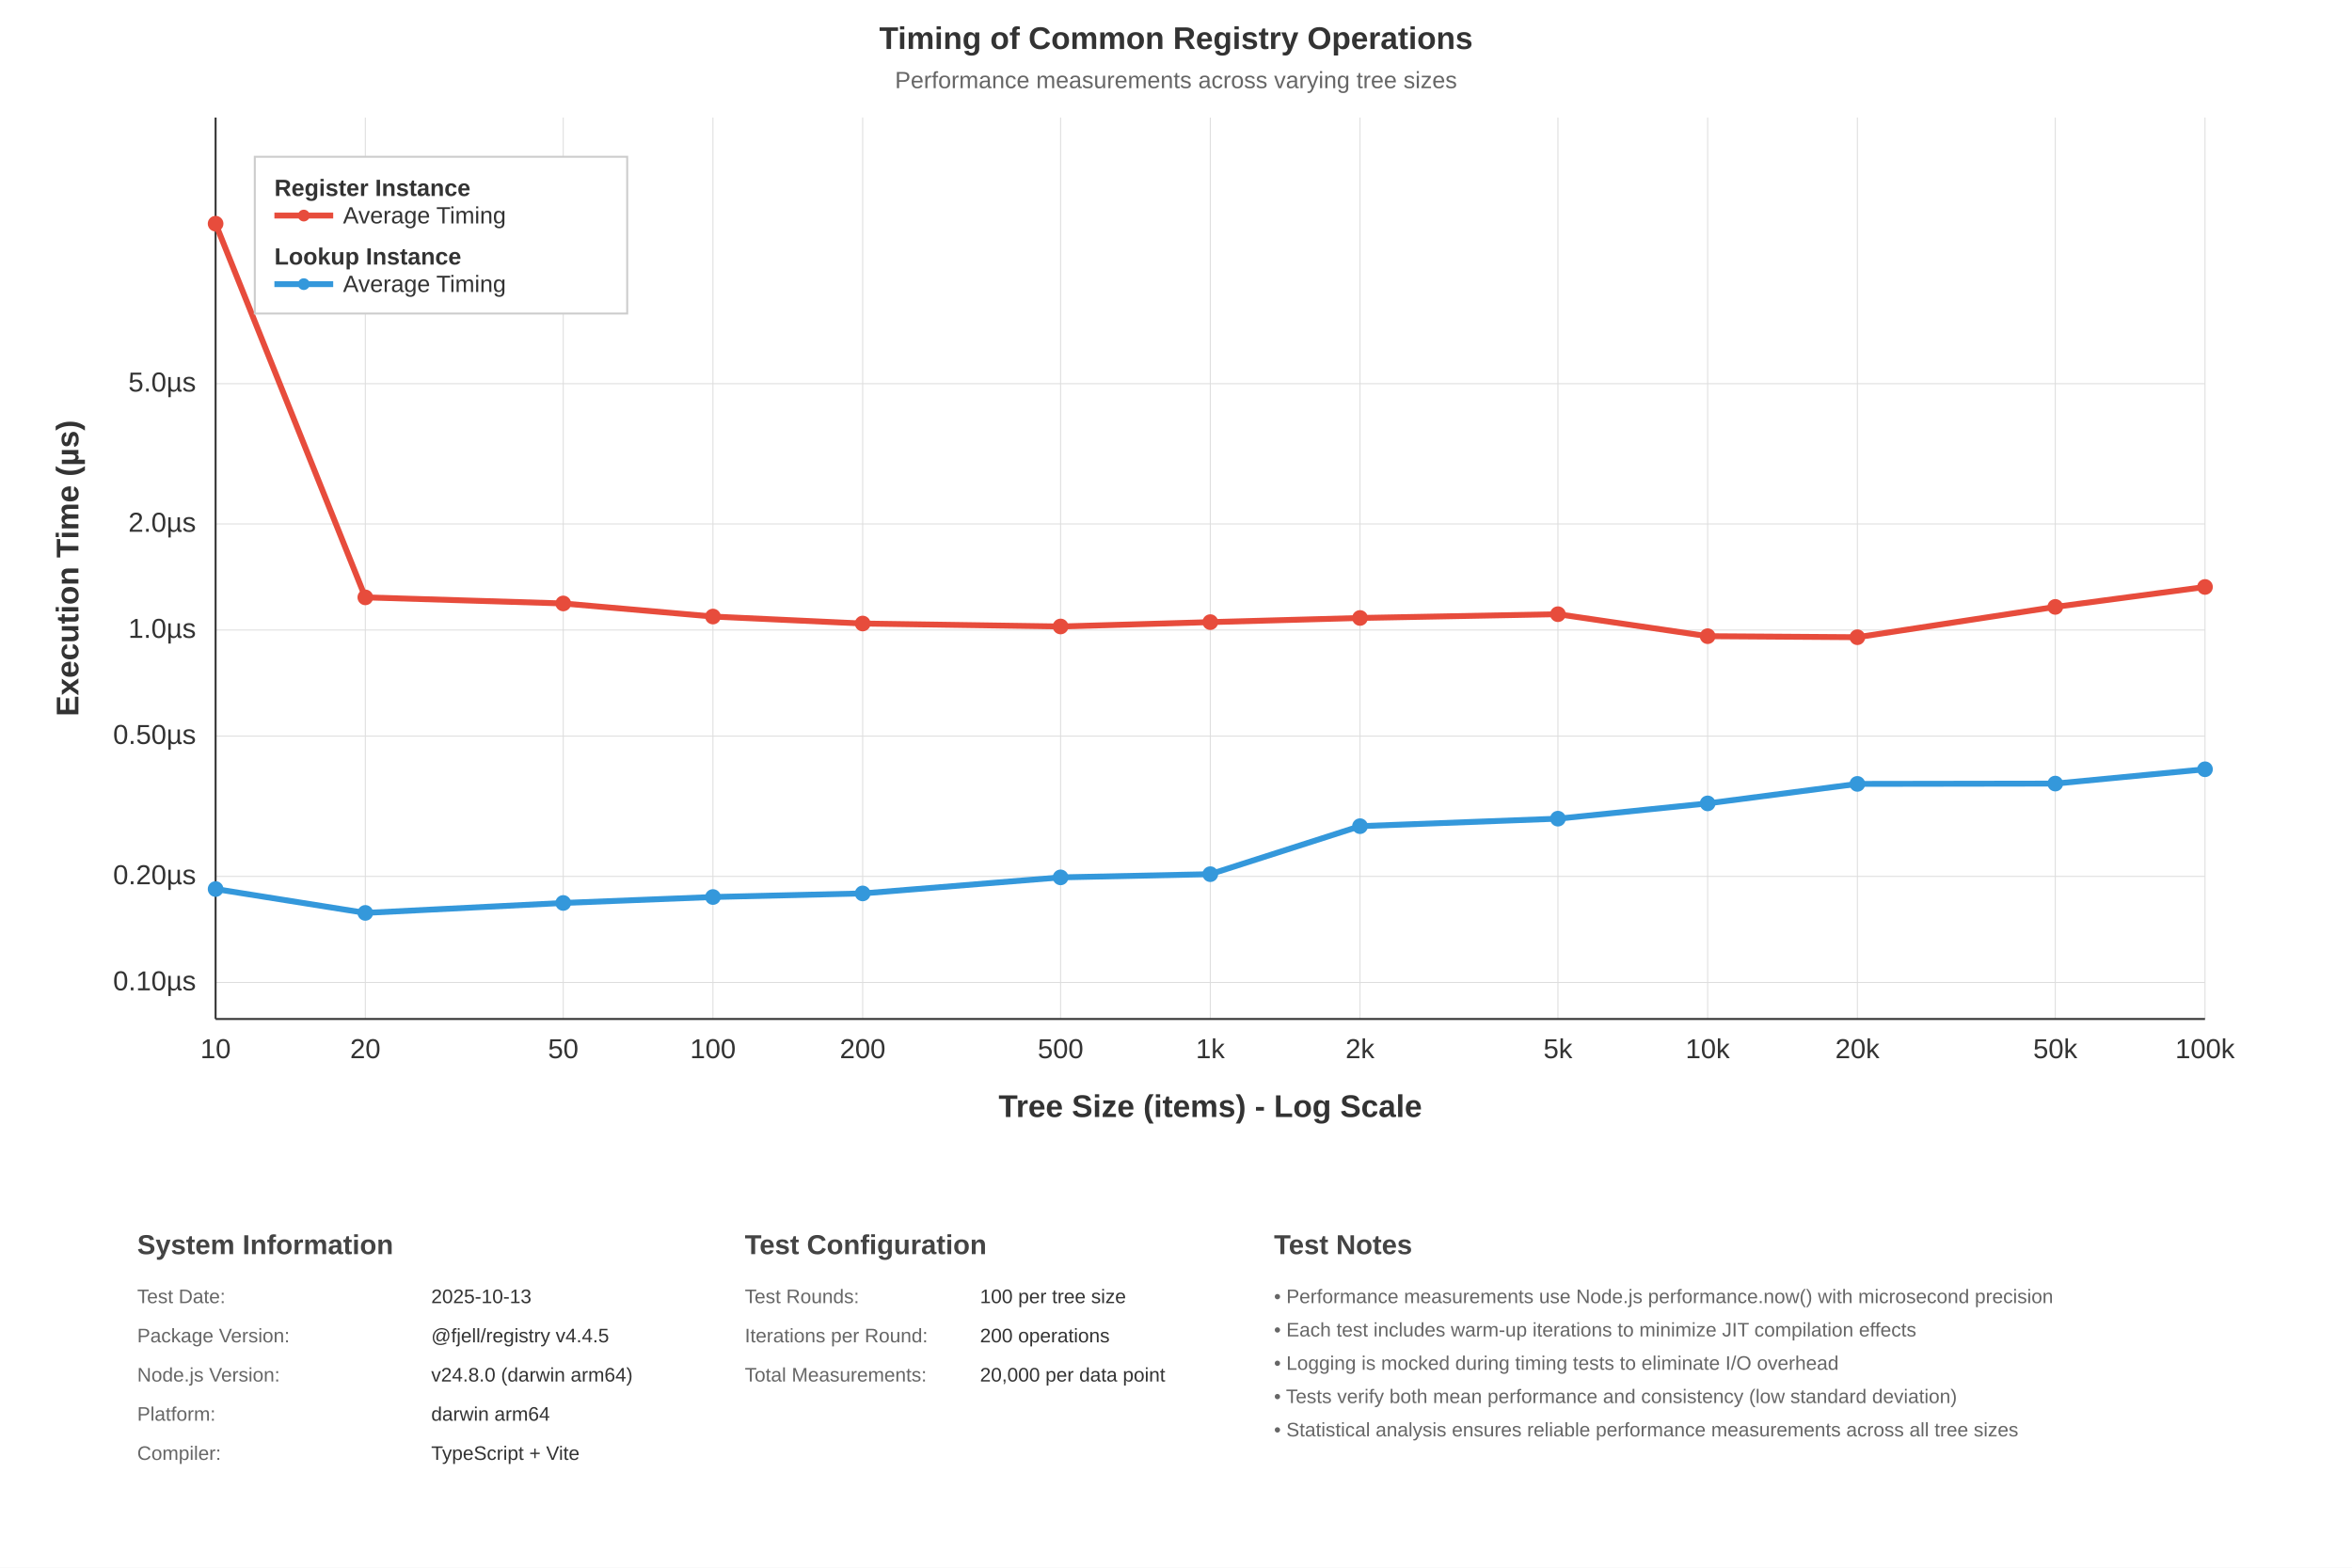
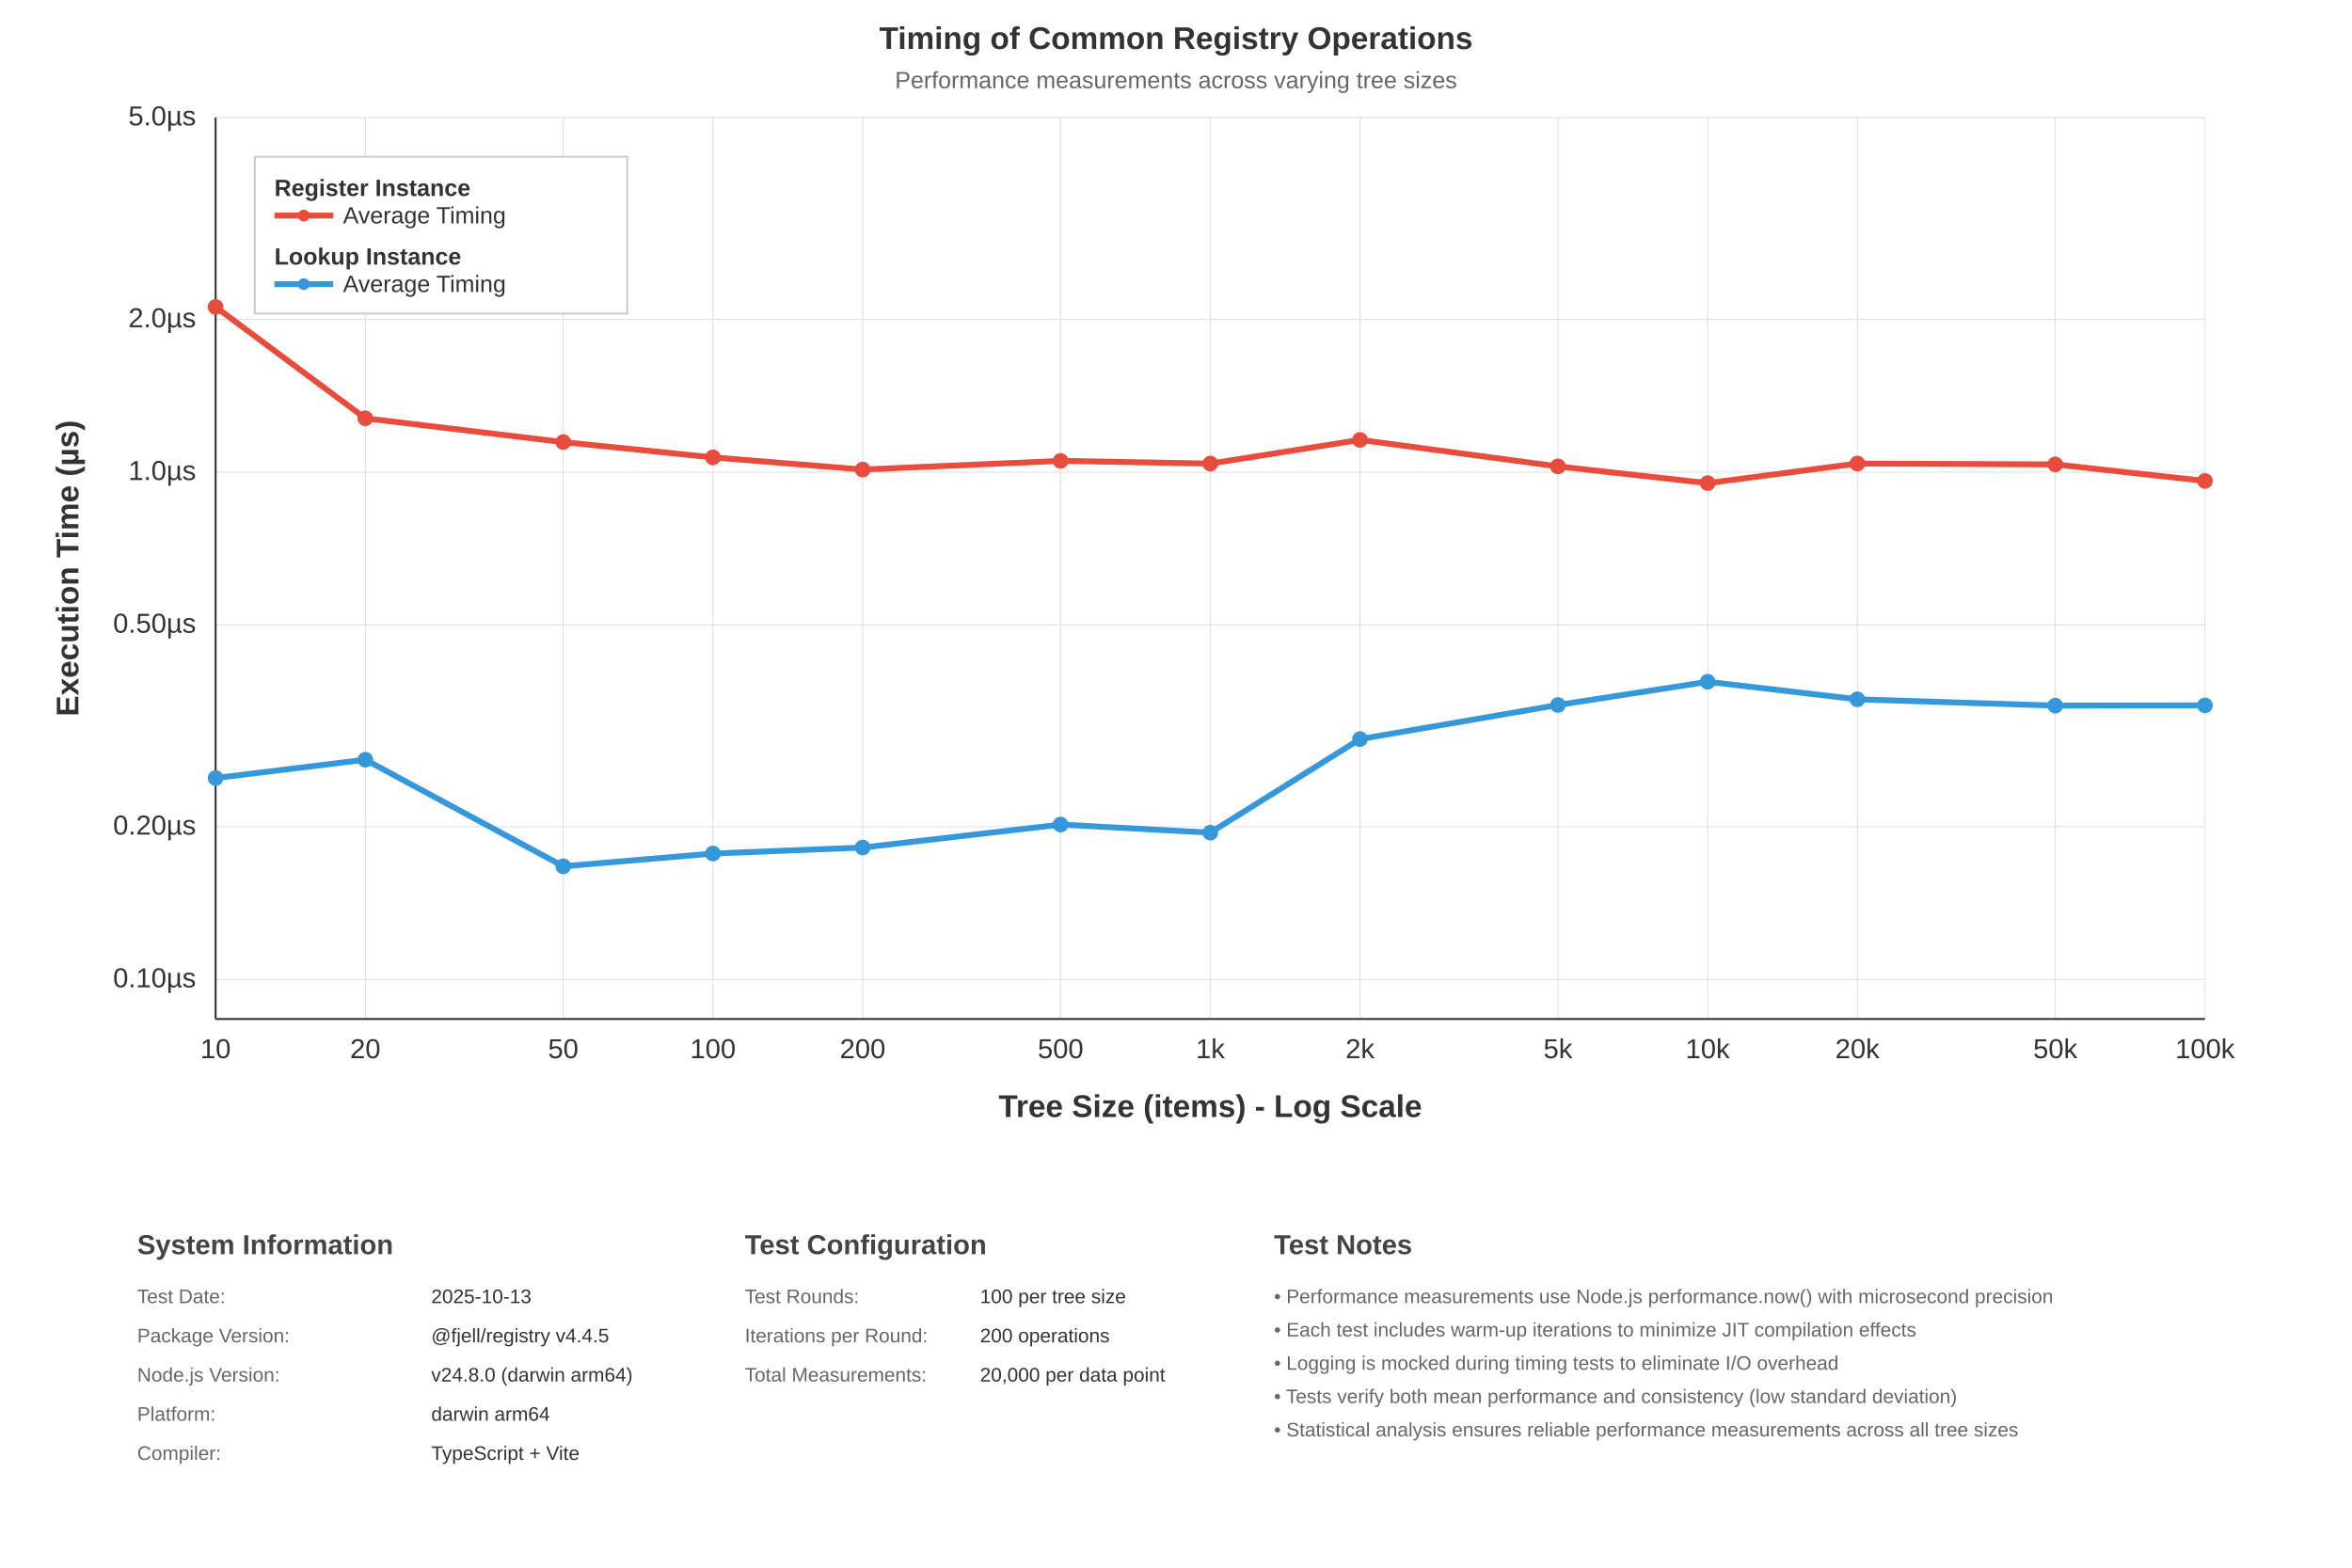
<svg xmlns="http://www.w3.org/2000/svg" width="1200" height="800">
  <style>
    .axis { stroke: #333; stroke-width: 1; }
    .grid { stroke: #ddd; stroke-width: 0.5; }
    .label { font-family: Arial, sans-serif; font-size: 14px; fill: #333; }
    .title { font-family: Arial, sans-serif; font-size: 16px; font-weight: bold; fill: #333; }
    .subtitle { font-family: Arial, sans-serif; font-size: 12px; fill: #666; }
    .register-mean { stroke: #e74c3c; stroke-width: 3; fill: none; }
    .lookup-mean { stroke: #3498db; stroke-width: 3; fill: none; }
    .register-band { fill: rgba(231, 76, 60, 0.2); stroke: #e74c3c; stroke-width: 1; }
    .lookup-band { fill: rgba(52, 152, 219, 0.2); stroke: #3498db; stroke-width: 1; }
    .register-dot { fill: #e74c3c; }
    .lookup-dot { fill: #3498db; }
    .legend { font-family: Arial, sans-serif; font-size: 12px; fill: #333; }
    .axis-title { font-family: Arial, sans-serif; font-size: 16px; font-weight: bold; fill: #333; }
    .metadata-title { font-family: Arial, sans-serif; font-size: 14px; font-weight: bold; fill: #333; }
    .metadata-section { font-family: Arial, sans-serif; font-size: 14px; font-weight: bold; fill: #444; }
    .metadata-label { font-family: Arial, sans-serif; font-size: 10px; fill: #666; }
    .metadata-value { font-family: Arial, sans-serif; font-size: 10px; fill: #333; }
  </style>
  <rect width="1200" height="800" fill="white" />
  <text x="600" y="25" text-anchor="middle" class="title">Timing of Common Registry Operations</text>
  <text x="600" y="45" text-anchor="middle" class="subtitle">Performance measurements across varying tree sizes</text>
  <g transform="translate(110,60)">
-     <line x1="0" y1="441.364" x2="1015" y2="441.364" class="grid" />
-     <text x="-10" y="445.364" text-anchor="end" class="label">0.10µs</text>
-     <line x1="0" y1="387.223" x2="1015" y2="387.223" class="grid" />
-     <text x="-10" y="391.223" text-anchor="end" class="label">0.20µs</text>
-     <line x1="0" y1="315.652" x2="1015" y2="315.652" class="grid" />
-     <text x="-10" y="319.652" text-anchor="end" class="label">0.50µs</text>
-     <line x1="0" y1="261.51" x2="1015" y2="261.51" class="grid" />
-     <text x="-10" y="265.51" text-anchor="end" class="label">1.0µs</text>
-     <line x1="0" y1="207.369" x2="1015" y2="207.369" class="grid" />
-     <text x="-10" y="211.369" text-anchor="end" class="label">2.0µs</text>
-     <line x1="0" y1="135.798" x2="1015" y2="135.798" class="grid" />
-     <text x="-10" y="139.798" text-anchor="end" class="label">5.0µs</text>
+     <line x1="0" y1="439.83" x2="1015" y2="439.83" class="grid" />
+     <text x="-10" y="443.83" text-anchor="end" class="label">0.10µs</text>
+     <line x1="0" y1="361.9" x2="1015" y2="361.9" class="grid" />
+     <text x="-10" y="365.9" text-anchor="end" class="label">0.20µs</text>
+     <line x1="0" y1="258.881" x2="1015" y2="258.881" class="grid" />
+     <text x="-10" y="262.881" text-anchor="end" class="label">0.50µs</text>
+     <line x1="0" y1="180.95" x2="1015" y2="180.95" class="grid" />
+     <text x="-10" y="184.95" text-anchor="end" class="label">1.0µs</text>
+     <line x1="0" y1="103.019" x2="1015" y2="103.019" class="grid" />
+     <text x="-10" y="107.019" text-anchor="end" class="label">2.0µs</text>
+     <line x1="0" y1="0" x2="1015" y2="0" class="grid" />
+     <text x="-10" y="4" text-anchor="end" class="label">5.0µs</text>
    <line x1="0" y1="0" x2="0" y2="460" class="grid" />
    <text x="0" y="480" text-anchor="middle" class="label">10</text>
    <line x1="76.386" y1="0" x2="76.386" y2="460" class="grid" />
    <text x="76.386" y="480" text-anchor="middle" class="label">20</text>
    <line x1="177.364" y1="0" x2="177.364" y2="460" class="grid" />
    <text x="177.364" y="480" text-anchor="middle" class="label">50</text>
    <line x1="253.75" y1="0" x2="253.75" y2="460" class="grid" />
    <text x="253.75" y="480" text-anchor="middle" class="label">100</text>
    <line x1="330.136" y1="0" x2="330.136" y2="460" class="grid" />
    <text x="330.136" y="480" text-anchor="middle" class="label">200</text>
    <line x1="431.114" y1="0" x2="431.114" y2="460" class="grid" />
    <text x="431.114" y="480" text-anchor="middle" class="label">500</text>
    <line x1="507.5" y1="0" x2="507.5" y2="460" class="grid" />
    <text x="507.5" y="480" text-anchor="middle" class="label">1k</text>
    <line x1="583.886" y1="0" x2="583.886" y2="460" class="grid" />
    <text x="583.886" y="480" text-anchor="middle" class="label">2k</text>
    <line x1="684.864" y1="0" x2="684.864" y2="460" class="grid" />
    <text x="684.864" y="480" text-anchor="middle" class="label">5k</text>
    <line x1="761.25" y1="0" x2="761.25" y2="460" class="grid" />
    <text x="761.25" y="480" text-anchor="middle" class="label">10k</text>
    <line x1="837.636" y1="0" x2="837.636" y2="460" class="grid" />
    <text x="837.636" y="480" text-anchor="middle" class="label">20k</text>
    <line x1="938.614" y1="0" x2="938.614" y2="460" class="grid" />
    <text x="938.614" y="480" text-anchor="middle" class="label">50k</text>
    <line x1="1015" y1="0" x2="1015" y2="460" class="grid" />
    <text x="1015" y="480" text-anchor="middle" class="label">100k</text>
    <line x1="0" y1="0" x2="0" y2="460" class="axis" />
    <line x1="0" y1="460" x2="1015" y2="460" class="axis" />
    <text x="507.5" y="510" text-anchor="middle" class="axis-title">Tree Size (items) - Log Scale</text>
    <text transform="rotate(-90,-70,230)" x="-70" y="230" text-anchor="middle" class="axis-title">Execution Time (µs)</text>
-     <path d="M 0 54.141 L 76.386 244.841 L 177.364 247.947 L 253.75 254.627 L 330.136 258.188 L 431.114 259.698 L 507.5 257.473 L 583.886 255.354 L 684.864 253.427 L 761.25 264.645 L 837.636 265.174 L 938.614 249.702 L 1015 239.526" class="register-mean" />
-     <path d="M 0 393.686 L 76.386 405.859 L 177.364 400.789 L 253.75 397.754 L 330.136 395.924 L 431.114 387.731 L 507.5 386.096 L 583.886 361.598 L 684.864 357.769 L 761.25 349.977 L 837.636 340.023 L 938.614 339.868 L 1015 332.564" class="lookup-mean" />
-     <circle cx="0" cy="54.141" r="4" class="register-dot" />
-     <circle cx="76.386" cy="244.841" r="4" class="register-dot" />
-     <circle cx="177.364" cy="247.947" r="4" class="register-dot" />
-     <circle cx="253.75" cy="254.627" r="4" class="register-dot" />
-     <circle cx="330.136" cy="258.188" r="4" class="register-dot" />
-     <circle cx="431.114" cy="259.698" r="4" class="register-dot" />
-     <circle cx="507.5" cy="257.473" r="4" class="register-dot" />
-     <circle cx="583.886" cy="255.354" r="4" class="register-dot" />
-     <circle cx="684.864" cy="253.427" r="4" class="register-dot" />
-     <circle cx="761.25" cy="264.645" r="4" class="register-dot" />
-     <circle cx="837.636" cy="265.174" r="4" class="register-dot" />
-     <circle cx="938.614" cy="249.702" r="4" class="register-dot" />
-     <circle cx="1015" cy="239.526" r="4" class="register-dot" />
-     <circle cx="0" cy="393.686" r="4" class="lookup-dot" />
-     <circle cx="76.386" cy="405.859" r="4" class="lookup-dot" />
-     <circle cx="177.364" cy="400.789" r="4" class="lookup-dot" />
-     <circle cx="253.75" cy="397.754" r="4" class="lookup-dot" />
-     <circle cx="330.136" cy="395.924" r="4" class="lookup-dot" />
-     <circle cx="431.114" cy="387.731" r="4" class="lookup-dot" />
-     <circle cx="507.5" cy="386.096" r="4" class="lookup-dot" />
-     <circle cx="583.886" cy="361.598" r="4" class="lookup-dot" />
-     <circle cx="684.864" cy="357.769" r="4" class="lookup-dot" />
-     <circle cx="761.25" cy="349.977" r="4" class="lookup-dot" />
-     <circle cx="837.636" cy="340.023" r="4" class="lookup-dot" />
-     <circle cx="938.614" cy="339.868" r="4" class="lookup-dot" />
-     <circle cx="1015" cy="332.564" r="4" class="lookup-dot" />
+     <path d="M 0 96.631 L 76.386 153.467 L 177.364 165.616 L 253.75 173.414 L 330.136 179.605 L 431.114 175.189 L 507.5 176.576 L 583.886 164.47 L 684.864 178.01 L 761.25 186.538 L 837.636 176.545 L 938.614 176.989 L 1015 185.436" class="register-mean" />
+     <path d="M 0 337.023 L 76.386 327.682 L 177.364 382.069 L 253.75 375.565 L 330.136 372.508 L 431.114 360.786 L 507.5 364.911 L 583.886 317.162 L 684.864 299.763 L 761.25 287.92 L 837.636 296.869 L 938.614 300.084 L 1015 299.952" class="lookup-mean" />
+     <circle cx="0" cy="96.631" r="4" class="register-dot" />
+     <circle cx="76.386" cy="153.467" r="4" class="register-dot" />
+     <circle cx="177.364" cy="165.616" r="4" class="register-dot" />
+     <circle cx="253.75" cy="173.414" r="4" class="register-dot" />
+     <circle cx="330.136" cy="179.605" r="4" class="register-dot" />
+     <circle cx="431.114" cy="175.189" r="4" class="register-dot" />
+     <circle cx="507.5" cy="176.576" r="4" class="register-dot" />
+     <circle cx="583.886" cy="164.47" r="4" class="register-dot" />
+     <circle cx="684.864" cy="178.01" r="4" class="register-dot" />
+     <circle cx="761.25" cy="186.538" r="4" class="register-dot" />
+     <circle cx="837.636" cy="176.545" r="4" class="register-dot" />
+     <circle cx="938.614" cy="176.989" r="4" class="register-dot" />
+     <circle cx="1015" cy="185.436" r="4" class="register-dot" />
+     <circle cx="0" cy="337.023" r="4" class="lookup-dot" />
+     <circle cx="76.386" cy="327.682" r="4" class="lookup-dot" />
+     <circle cx="177.364" cy="382.069" r="4" class="lookup-dot" />
+     <circle cx="253.75" cy="375.565" r="4" class="lookup-dot" />
+     <circle cx="330.136" cy="372.508" r="4" class="lookup-dot" />
+     <circle cx="431.114" cy="360.786" r="4" class="lookup-dot" />
+     <circle cx="507.5" cy="364.911" r="4" class="lookup-dot" />
+     <circle cx="583.886" cy="317.162" r="4" class="lookup-dot" />
+     <circle cx="684.864" cy="299.763" r="4" class="lookup-dot" />
+     <circle cx="761.25" cy="287.92" r="4" class="lookup-dot" />
+     <circle cx="837.636" cy="296.869" r="4" class="lookup-dot" />
+     <circle cx="938.614" cy="300.084" r="4" class="lookup-dot" />
+     <circle cx="1015" cy="299.952" r="4" class="lookup-dot" />
    <g transform="translate(20, 20)">
      <rect x="0" y="0" width="190" height="80" fill="white" stroke="#ccc" stroke-width="1" />
      <text x="10" y="20" class="legend" font-weight="bold">Register Instance</text>
      <line x1="10" y1="30" x2="40" y2="30" class="register-mean" />
      <circle cx="25" cy="30" r="3" class="register-dot" />
      <text x="45" y="34" class="legend">Average Timing</text>
      <text x="10" y="55" class="legend" font-weight="bold">Lookup Instance</text>
      <line x1="10" y1="65" x2="40" y2="65" class="lookup-mean" />
      <circle cx="25" cy="65" r="3" class="lookup-dot" />
      <text x="45" y="69" class="legend">Average Timing</text>
    </g>
  </g>
  <g transform="translate(50, 620)">
    <g transform="translate(20, 20)">
      <text x="0" y="0" class="metadata-section">System Information</text>
      <text x="0" y="25" class="metadata-label">Test Date:</text>
      <text x="150" y="25" class="metadata-value">2025-10-13</text>
      <text x="0" y="45" class="metadata-label">Package Version:</text>
      <text x="150" y="45" class="metadata-value">@fjell/registry v4.4.5</text>
      <text x="0" y="65" class="metadata-label">Node.js Version:</text>
      <text x="150" y="65" class="metadata-value">v24.8.0 (darwin arm64)</text>
      <text x="0" y="85" class="metadata-label">Platform:</text>
      <text x="150" y="85" class="metadata-value">darwin arm64</text>
      <text x="0" y="105" class="metadata-label">Compiler:</text>
      <text x="150" y="105" class="metadata-value">TypeScript + Vite</text>
    </g>
    <g transform="translate(330, 20)">
      <text x="0" y="0" class="metadata-section">Test Configuration</text>
      <text x="0" y="25" class="metadata-label">Test Rounds:</text>
      <text x="120" y="25" class="metadata-value">100 per tree size</text>
      <text x="0" y="45" class="metadata-label">Iterations per Round:</text>
      <text x="120" y="45" class="metadata-value">200 operations</text>
      <text x="0" y="65" class="metadata-label">Total Measurements:</text>
      <text x="120" y="65" class="metadata-value">20,000 per data point</text>
    </g>
    <g transform="translate(600, 20)">
      <text x="0" y="0" class="metadata-section">Test Notes</text>
      <text x="0" y="25" class="metadata-label">• Performance measurements use Node.js performance.now() with microsecond precision</text>
      <text x="0" y="42" class="metadata-label">• Each test includes warm-up iterations to minimize JIT compilation effects</text>
      <text x="0" y="59" class="metadata-label">• Logging is mocked during timing tests to eliminate I/O overhead</text>
      <text x="0" y="76" class="metadata-label">• Tests verify both mean performance and consistency (low standard deviation)</text>
      <text x="0" y="93" class="metadata-label">• Statistical analysis ensures reliable performance measurements across all tree sizes</text>
    </g>
  </g>
</svg>
